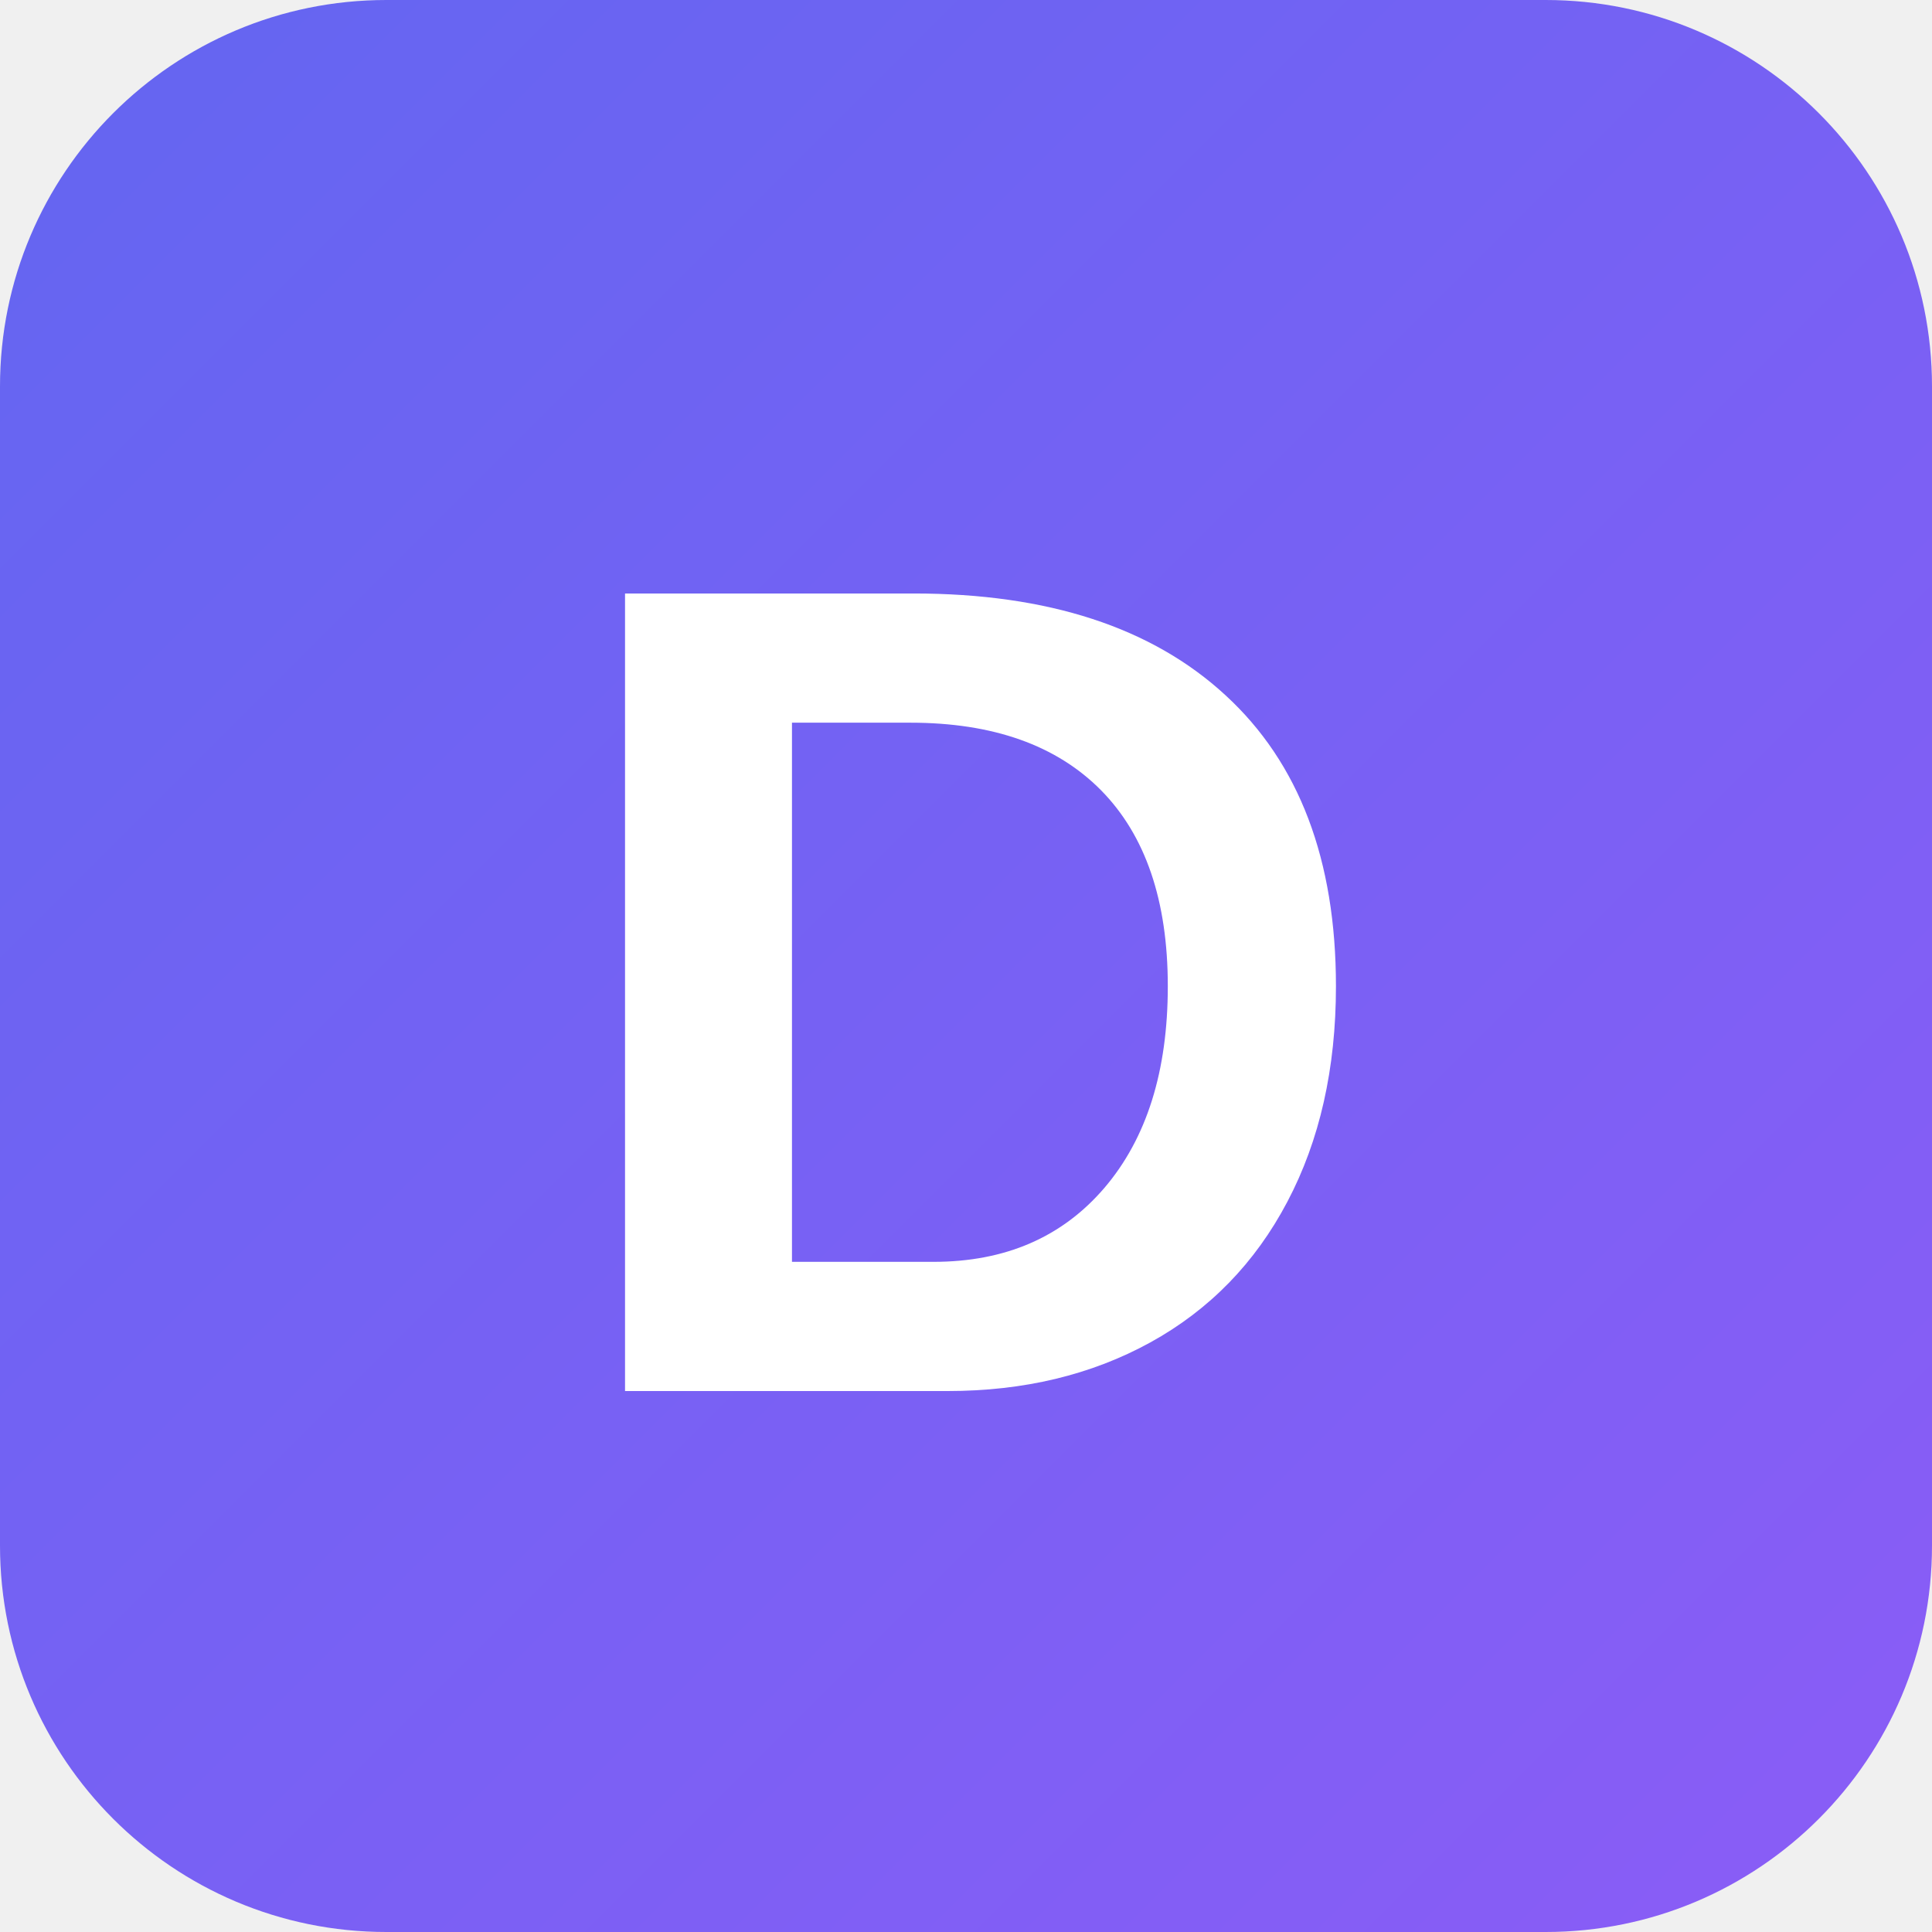
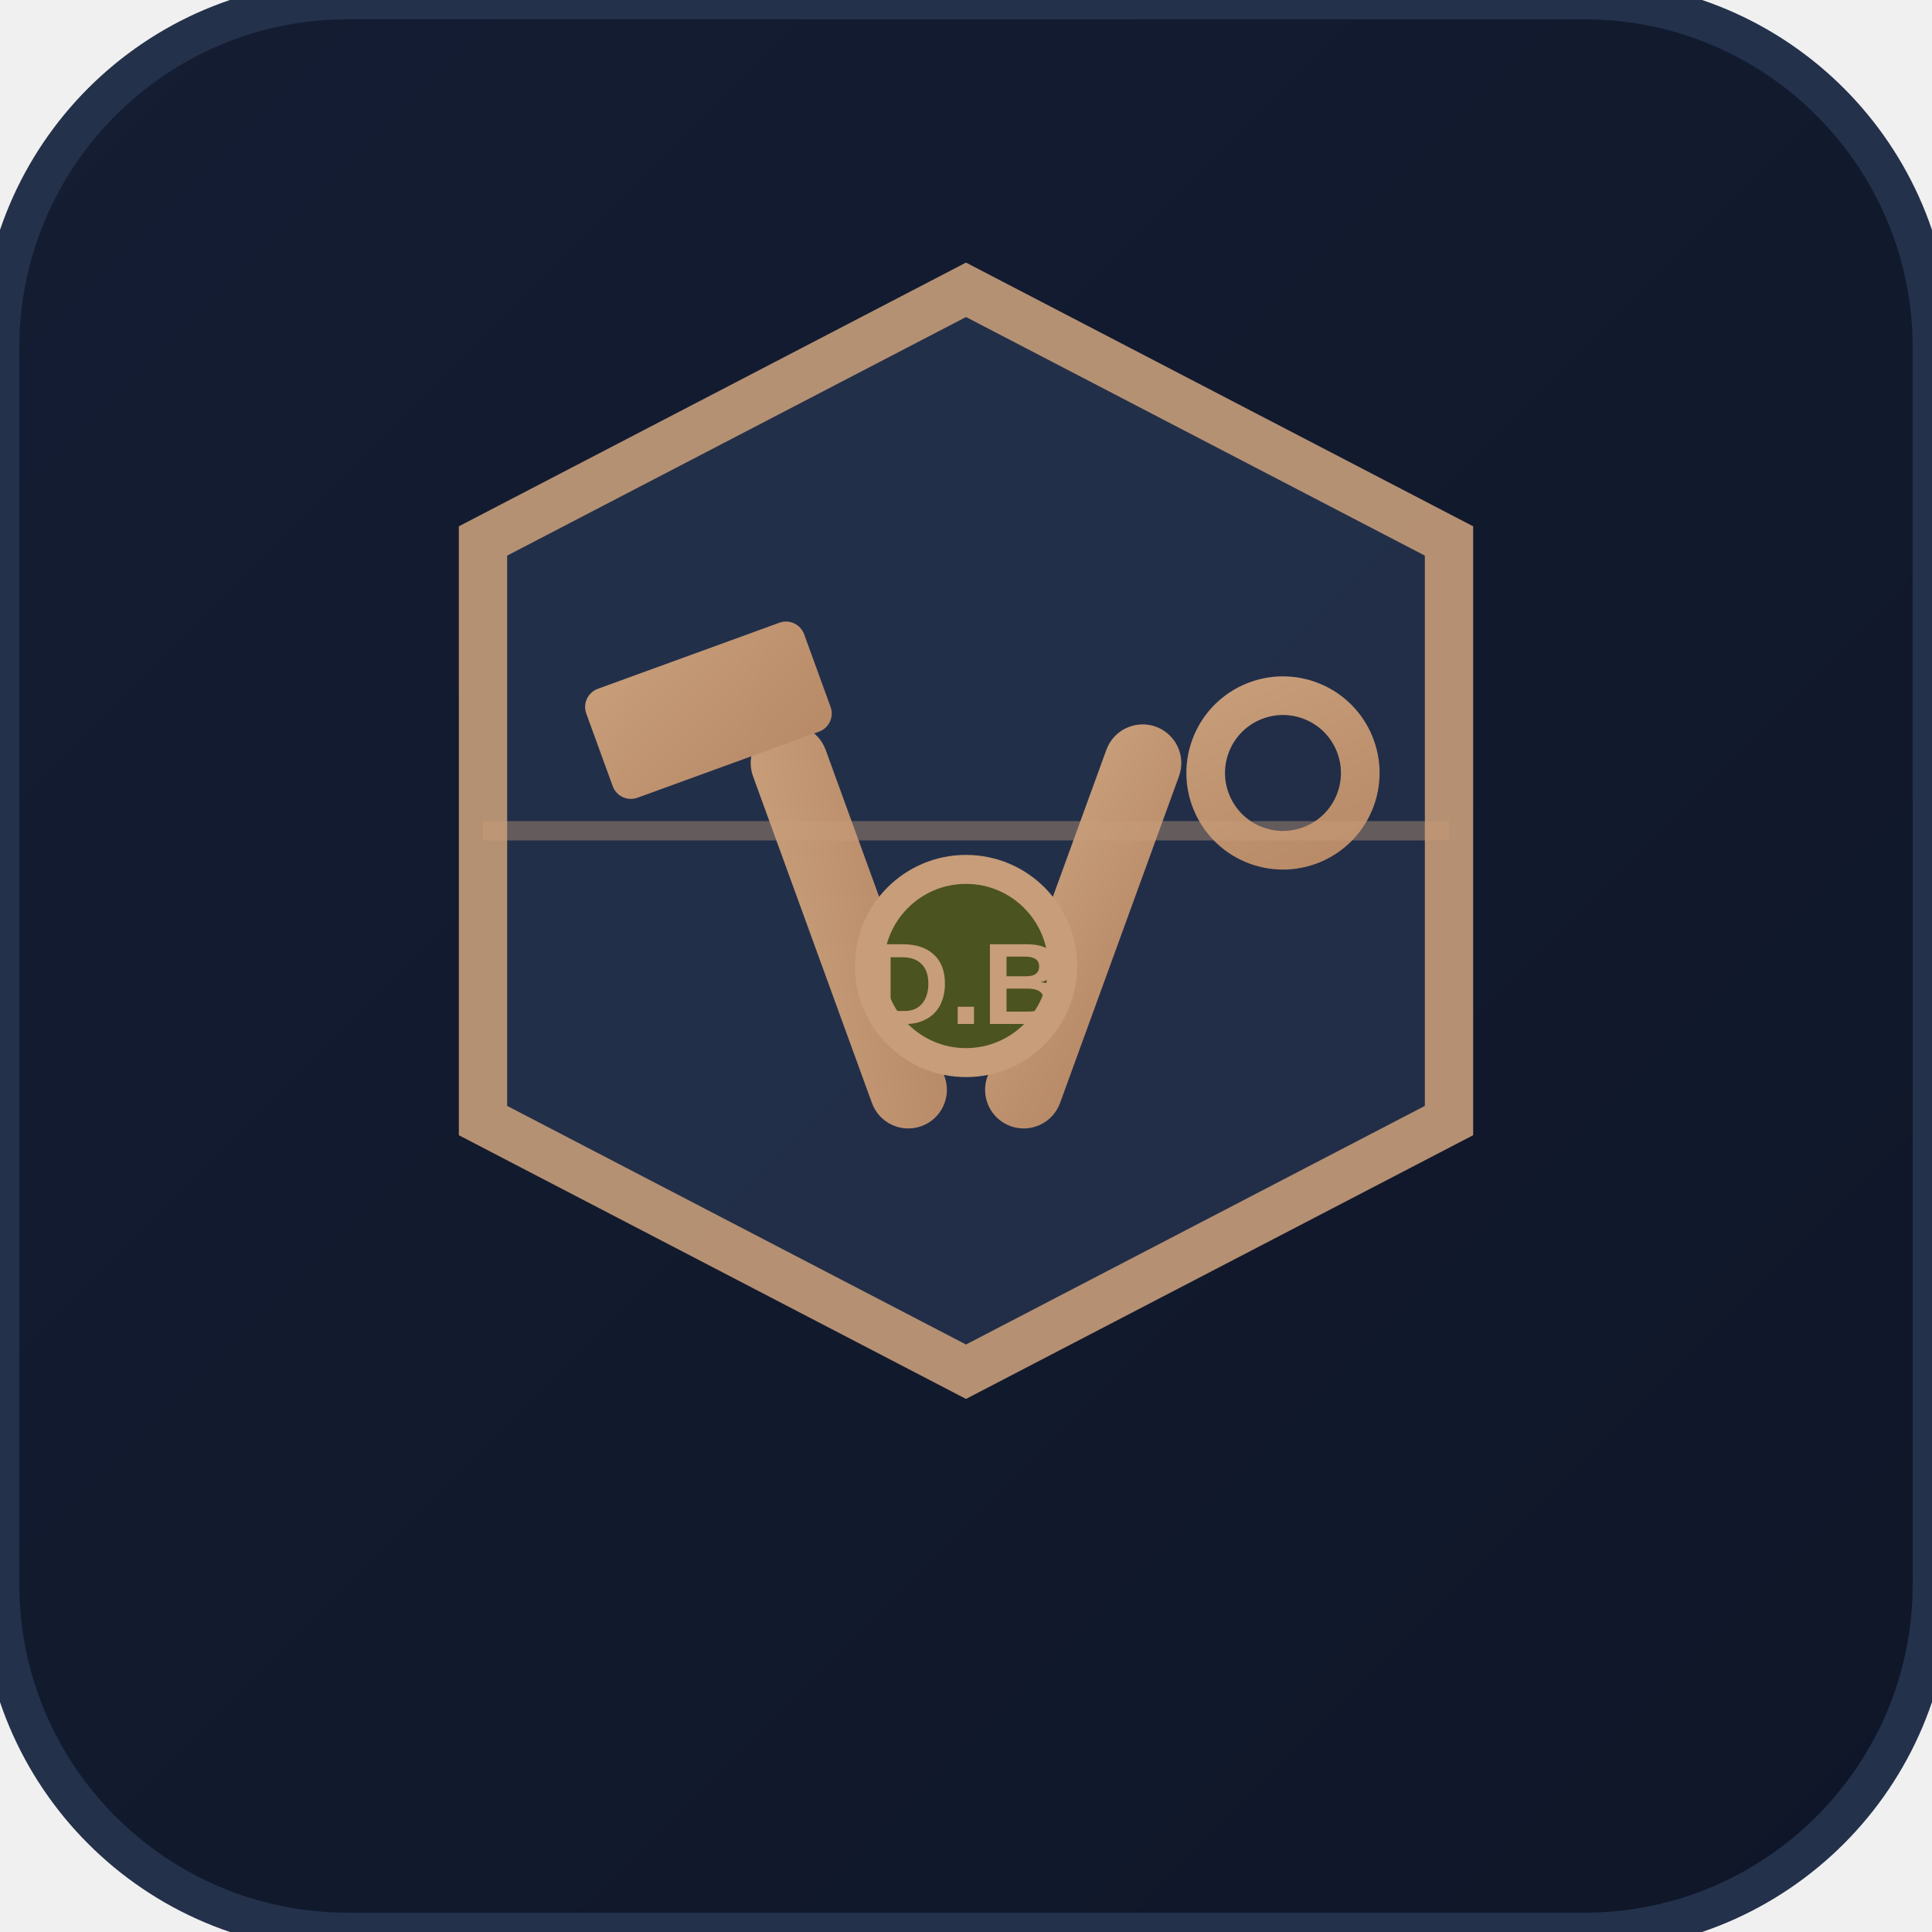
<svg xmlns="http://www.w3.org/2000/svg" viewBox="0 0 100 100">
  <defs>
-     <linearGradient id="grad" x1="0%" y1="0%" x2="100%" y2="100%">
-       <stop offset="0%" style="stop-color:#6366f1;stop-opacity:1" />
-       <stop offset="100%" style="stop-color:#8b5cf6;stop-opacity:1" />
+     <linearGradient id="boxGrad" x1="0%" y1="0%" x2="100%" y2="100%">
+       <stop offset="0%" style="stop-color:#141d33;stop-opacity:1" />
+       <stop offset="100%" style="stop-color:#0f1628;stop-opacity:1" />
+     </linearGradient>
+     <linearGradient id="toolGrad" x1="0%" y1="0%" x2="100%" y2="100%">
+       <stop offset="0%" style="stop-color:#c79d7a;stop-opacity:1" />
+       <stop offset="100%" style="stop-color:#b88a67;stop-opacity:1" />
+     </linearGradient>
+     <linearGradient id="shimmer" x1="0%" y1="0%" x2="100%" y2="0%">
+       <stop offset="0%" style="stop-color:#c79d7a;stop-opacity:0">
+         <animate attributeName="stop-opacity" values="0;0.3;0" dur="3s" repeatCount="indefinite" />
+       </stop>
+       <stop offset="50%" style="stop-color:#c79d7a;stop-opacity:0">
+         <animate attributeName="stop-opacity" values="0;0.6;0" dur="3s" repeatCount="indefinite" />
+       </stop>
+       <stop offset="100%" style="stop-color:#c79d7a;stop-opacity:0">
+         <animate attributeName="stop-opacity" values="0;0.3;0" dur="3s" repeatCount="indefinite" />
+       </stop>
    </linearGradient>
  </defs>
-   <rect width="100" height="100" rx="20" fill="url(#grad)" />
-   <text x="50" y="72" font-size="60" text-anchor="middle" fill="white" font-family="Arial, sans-serif" font-weight="bold">D</text>
+   <rect width="100" height="100" rx="18" fill="url(#boxGrad)" />
+   <path d="M 50 15 L 75 28 L 75 58 L 50 71 L 25 58 L 25 28 Z" fill="#23314b" stroke="#c79d7a" stroke-width="2.5" opacity="0.9">
+     <animate attributeName="opacity" values="0.9;1;0.9" dur="4s" repeatCount="indefinite" />
+   </path>
+   <rect x="43" y="35" width="4" height="22" fill="url(#toolGrad)" rx="2" transform="rotate(-20 50 50)" />
+   <rect x="36" y="30" width="12" height="6" fill="url(#toolGrad)" rx="1" transform="rotate(-20 50 50)" />
+   <rect x="53" y="35" width="4" height="22" fill="url(#toolGrad)" rx="2" transform="rotate(20 50 50)" />
+   <circle cx="62" cy="35" r="4" fill="none" stroke="url(#toolGrad)" stroke-width="2" transform="rotate(20 50 50)" />
+   <circle cx="50" cy="50" r="5" fill="#4b5320" stroke="#c79d7a" stroke-width="1.5">
+     <animate attributeName="r" values="5;5.5;5" dur="2s" repeatCount="indefinite" />
+   </circle>
+   <text x="50" y="53" font-size="6" text-anchor="middle" fill="#c79d7a" font-family="Arial, sans-serif" font-weight="bold">D.B</text>
+   <line x1="25" y1="43" x2="75" y2="43" stroke="#c79d7a" stroke-width="1" opacity="0.4" />
+   <rect width="100" height="100" rx="18" fill="url(#shimmer)" opacity="0.3" />
+   <rect width="100" height="100" rx="18" fill="none" stroke="#23314b" stroke-width="2" />
</svg>
